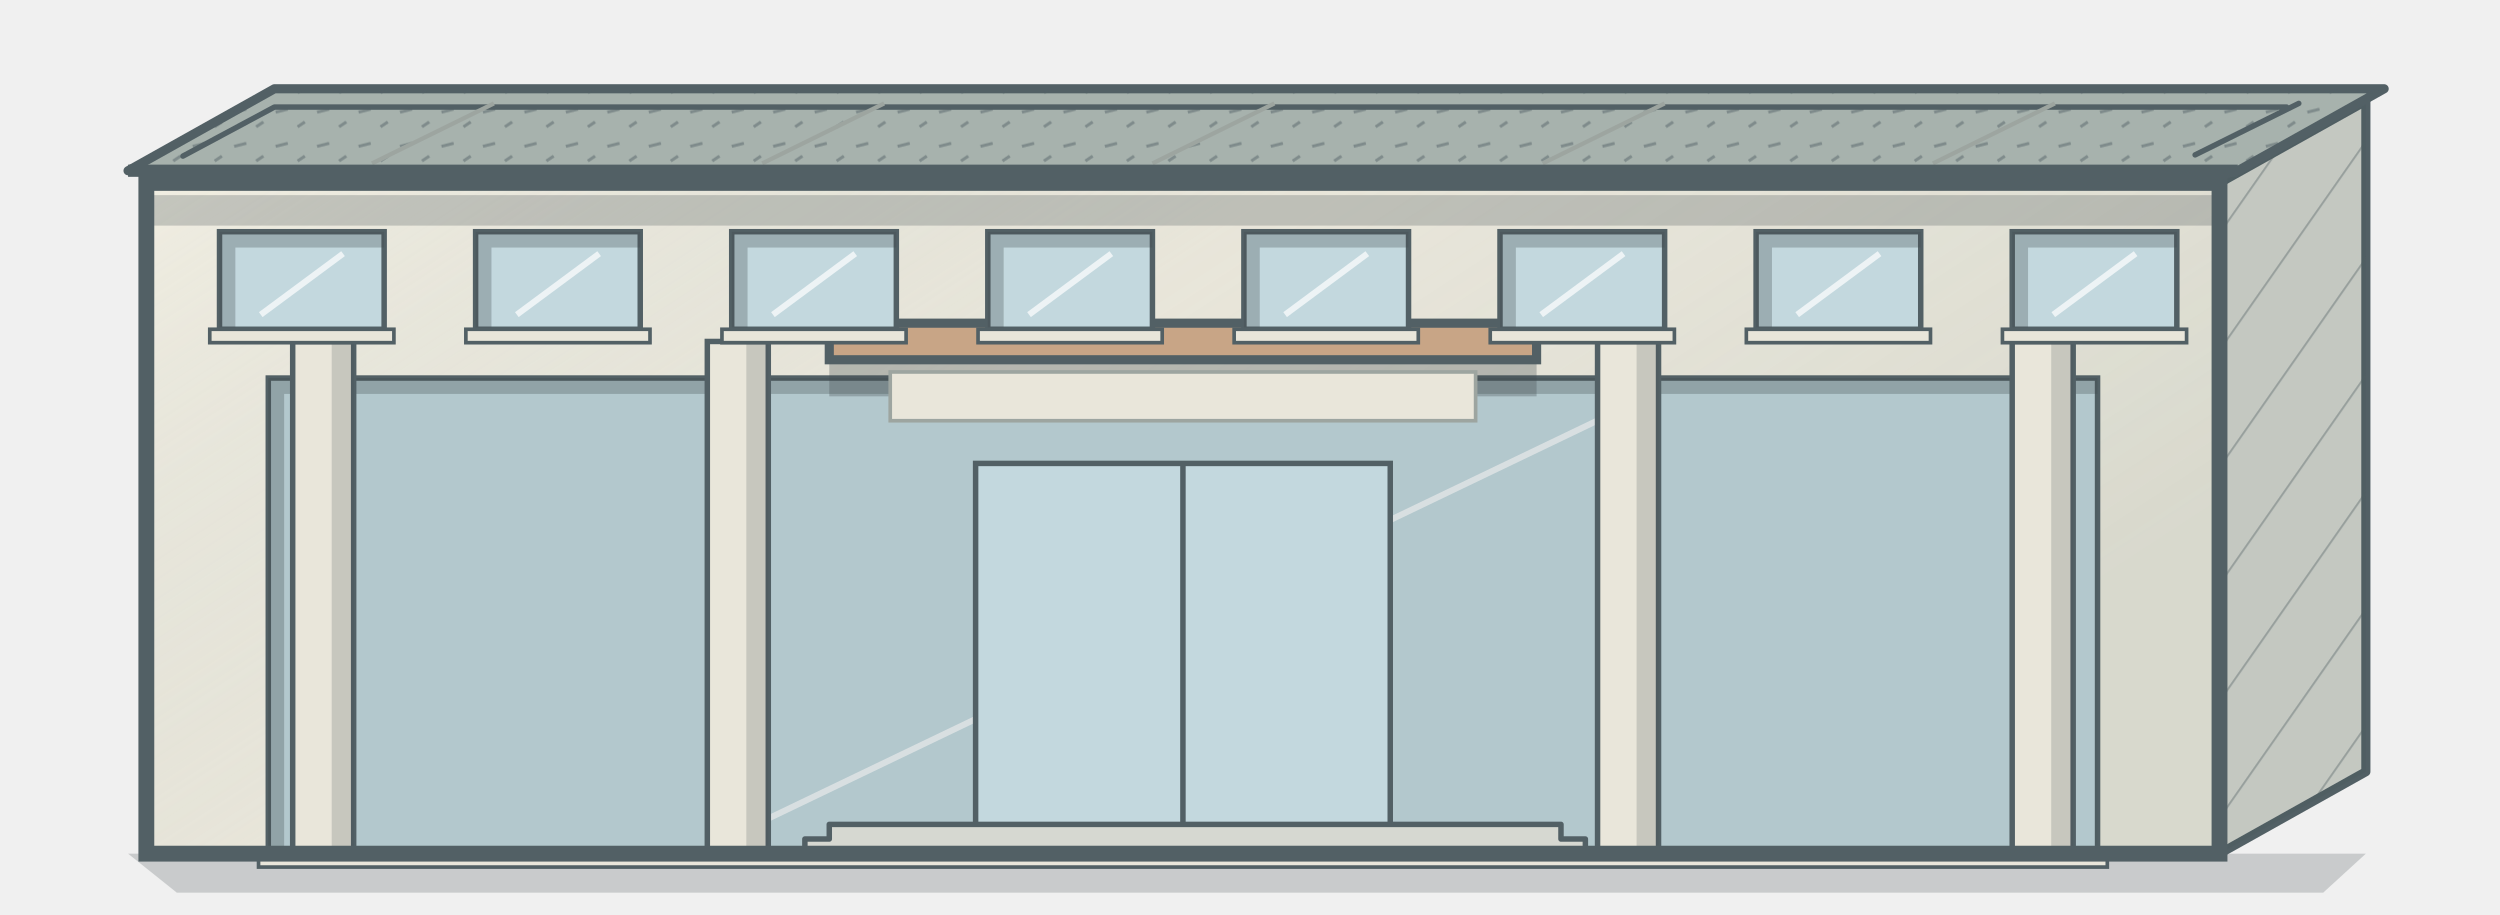
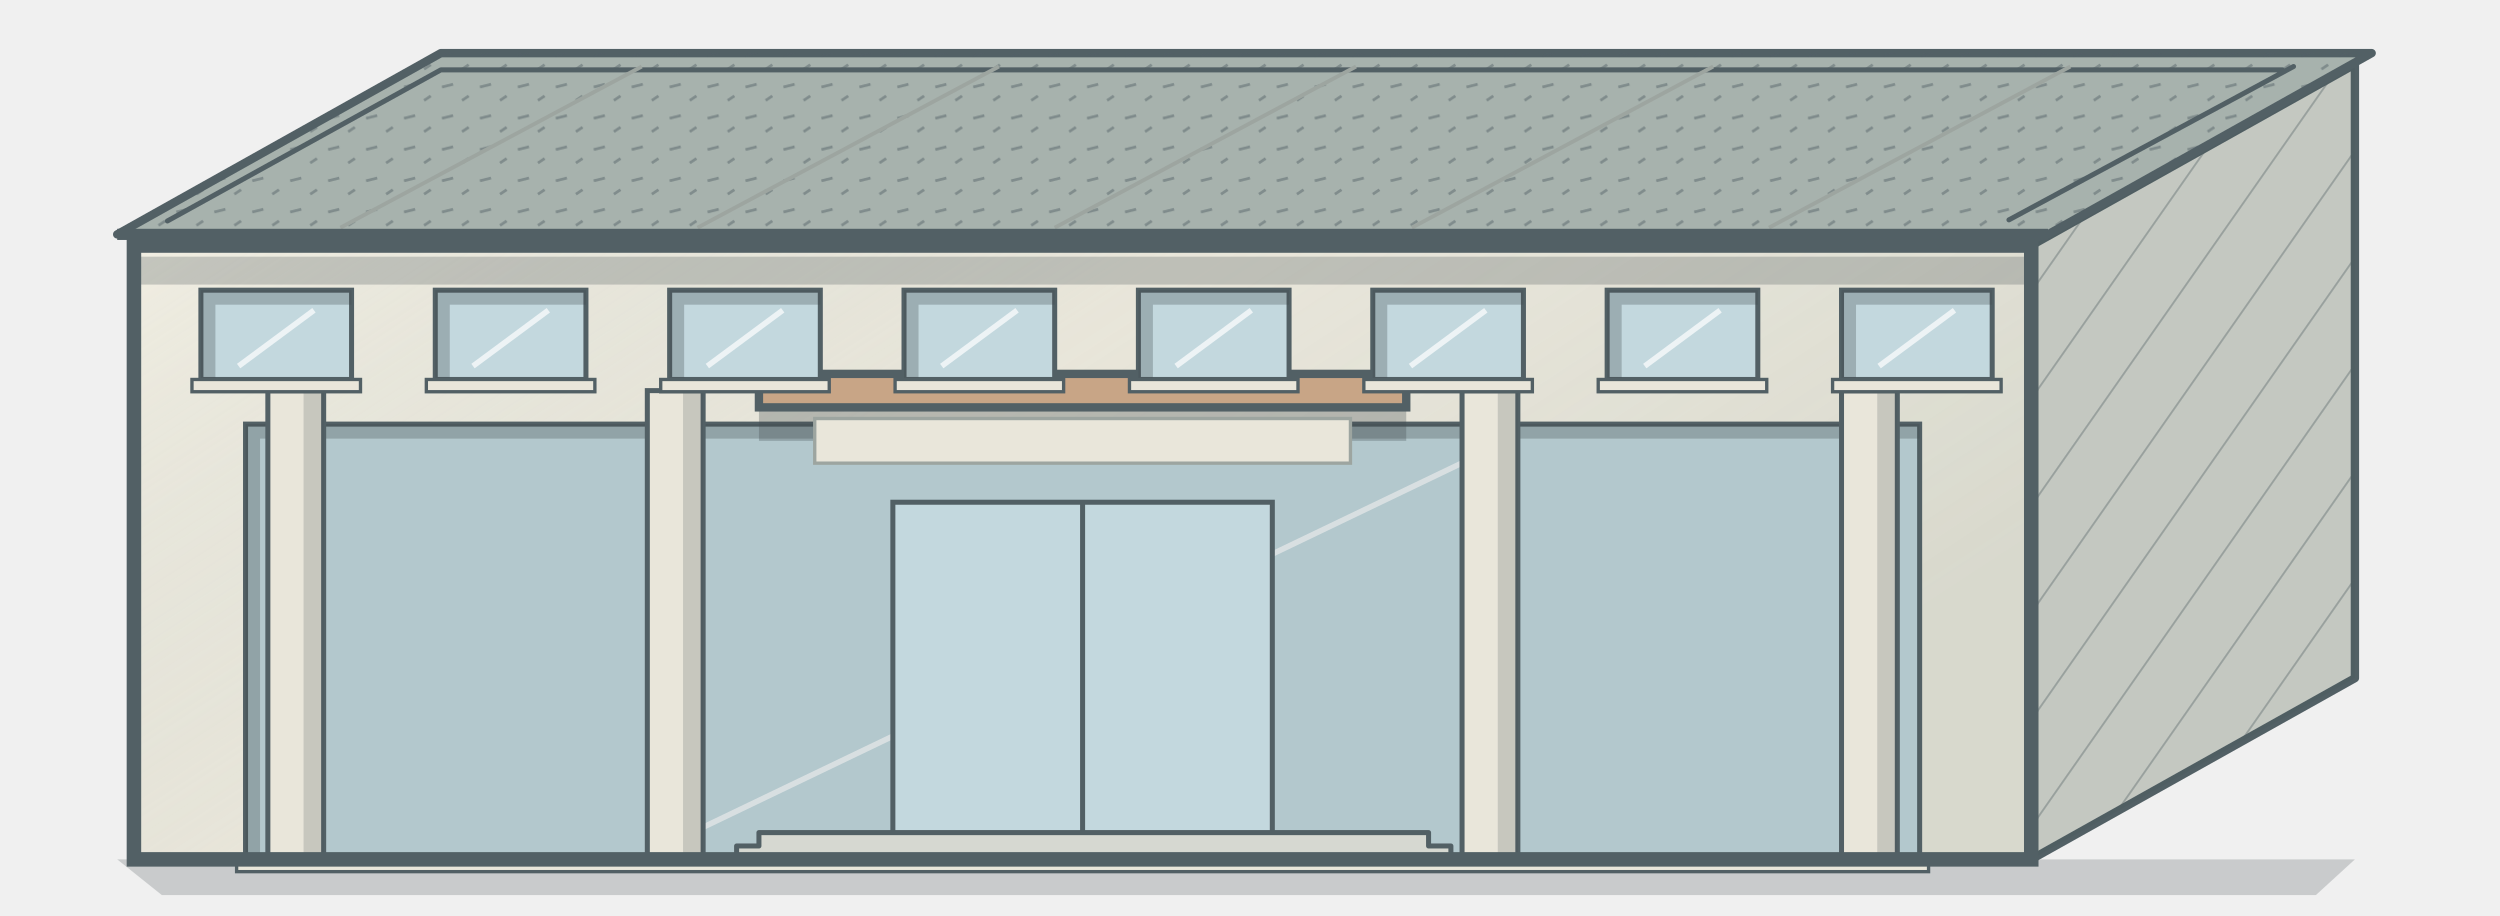
- <svg xmlns="http://www.w3.org/2000/svg" viewBox="-1.2 -7 20.5 7.5" role="img" aria-label="civic podium · illustrative template">
+ <svg xmlns="http://www.w3.org/2000/svg" viewBox="-1.2 -7.7 22.4 8.2" role="img" aria-label="civic podium · illustrative template">
  <defs>
    <linearGradient id="podium-civic-watercolour-wash" x1="0" y1="0" x2="1" y2=".5">
      <stop stop-color="#fffdf1" stop-opacity=".8" />
      <stop offset=".45" stop-color="#b6c5c5" stop-opacity=".05" />
      <stop offset="1" stop-color="#8b9c90" stop-opacity=".45" />
    </linearGradient>
    <linearGradient id="podium-civic-watercolour-leaf-wash" x1="0" y1="0" x2=".8" y2="1">
      <stop stop-color="#faf8f1" stop-opacity=".28" />
      <stop offset=".5" stop-color="#6c8261" stop-opacity=".02" />
      <stop offset="1" stop-color="#6c8261" stop-opacity=".25" />
    </linearGradient>
    <linearGradient id="podium-civic-watercolour-lamp-glow" x1="0" y1="0" x2="0" y2="1">
      <stop stop-color="#f4d477" stop-opacity=".06" />
      <stop offset=".4" stop-color="#f1d589" stop-opacity=".17" />
      <stop offset="1" stop-color="#f1d589" stop-opacity="0" />
    </linearGradient>
    <filter id="podium-civic-watercolour-soft-glow" x="-50%" y="-15%" width="200%" height="140%">
      <feGaussianBlur stdDeviation=".16" />
    </filter>
    <pattern id="podium-civic-watercolour-hatch" width=".55" height=".55" patternUnits="userSpaceOnUse" patternTransform="rotate(35)">
      <path d="M0,0 V.55" stroke="#526065" stroke-width=".035" opacity=".35" />
    </pattern>
    <pattern id="podium-civic-watercolour-roof-hatch" width=".34" height=".28" patternUnits="userSpaceOnUse">
      <path d="M.04,.08 l.1,-.025 M.22,.2 l.06,-.04" stroke="#526065" stroke-width=".025" opacity=".45" />
    </pattern>
    <pattern id="podium-civic-watercolour-brick" width=".9" height=".4" patternUnits="userSpaceOnUse">
      <path d="M0,.2 H.9 M0,.4 H.9 M.45,0 V.2 M0,.2 V.4" stroke="#526065" stroke-width=".02" opacity=".28" />
    </pattern>
    <pattern id="podium-civic-watercolour-panel" width="2.6" height="3" patternUnits="userSpaceOnUse">
      <path d="M0,0 H2.6 M0,0 V3" stroke="#526065" stroke-width=".025" opacity=".16" />
    </pattern>
    <filter id="podium-civic-watercolour-grain" x="0" y="0" width="100%" height="100%">
      <feTurbulence type="fractalNoise" baseFrequency=".65" numOctaves="3" stitchTiles="stitch" />
      <feColorMatrix type="saturate" values="0" />
    </filter>
  </defs>
  <g data-feature="podium-civic">
-     <path d="M-.15,0 H18.2 l-.35,.32 H.25 Z" fill="#3f4a4e" stroke="none" stroke-width="0" stroke-linecap="round" stroke-linejoin="round" opacity=".22" />
-     <path d="M17,0 V-5.5 l1.2,-0.672 V-0.672 Z" fill="#d6d8d1" stroke="#526065" stroke-width="0.075" stroke-linecap="round" stroke-linejoin="round" />
-     <path d="M17,0 V-5.5 l1.2,-0.672 V-0.672 Z" fill="url(#podium-civic-watercolour-hatch)" stroke="none" stroke-width="0.075" stroke-linecap="round" stroke-linejoin="round" />
-     <path d="M17,0 V-5.5 l1.2,-0.672 V-0.672 Z" fill="#3f4a4e" stroke="none" stroke-width="0" stroke-linecap="round" stroke-linejoin="round" opacity=".12" />
+     <path d="M-.15,0 H19.9 l-.35,.32 H.25 Z" fill="#3f4a4e" stroke="none" stroke-width="0" stroke-linecap="round" stroke-linejoin="round" opacity=".22" />
+     <path d="M17,0 V-5.5 l2.9,-1.624 V-1.624 Z" fill="#d6d8d1" stroke="#526065" stroke-width="0.075" stroke-linecap="round" stroke-linejoin="round" />
+     <path d="M17,0 V-5.5 l2.9,-1.624 V-1.624 Z" fill="url(#podium-civic-watercolour-hatch)" stroke="none" stroke-width="0.075" stroke-linecap="round" stroke-linejoin="round" />
+     <path d="M17,0 V-5.5 l2.9,-1.624 V-1.624 Z" fill="#3f4a4e" stroke="none" stroke-width="0" stroke-linecap="round" stroke-linejoin="round" opacity=".12" />
    <rect x="0" y="-5.5" width="17" height="5.5" fill="#e9e6da" stroke="none" stroke-width="0" />
    <rect x="0" y="-5.5" width="17" height="5.5" fill="url(#podium-civic-watercolour-wash)" stroke="none" stroke-width="0" opacity=".4" />
    <g data-feature="closed-roof">
-       <path d="M-0.15,-5.6 l1.2,-0.672 h17.3 l-1.2,0.672 Z" fill="#a7b2ad" stroke="#526065" stroke-width="0.075" stroke-linecap="round" stroke-linejoin="round" />
-       <path d="M-0.15,-5.6 l1.2,-0.672 h17.3 l-1.2,0.672 Z" fill="url(#podium-civic-watercolour-roof-hatch)" stroke="none" stroke-width="0.075" stroke-linecap="round" stroke-linejoin="round" />
-       <path d="M0.3,-5.72 l0.75,-0.402 h16.5 M16.8,-5.73 l0.85,-0.422" fill="none" stroke="#526065" stroke-width="0.045" stroke-linecap="round" stroke-linejoin="round" />
-       <line x1="1.85" y1="-5.66" x2="2.85" y2="-6.152" stroke="#9da5a0" stroke-width="0.035" />
-       <line x1="5.05" y1="-5.66" x2="6.05" y2="-6.152" stroke="#9da5a0" stroke-width="0.035" />
-       <line x1="8.25" y1="-5.66" x2="9.25" y2="-6.152" stroke="#9da5a0" stroke-width="0.035" />
-       <line x1="11.45" y1="-5.66" x2="12.45" y2="-6.152" stroke="#9da5a0" stroke-width="0.035" />
-       <line x1="14.65" y1="-5.66" x2="15.65" y2="-6.152" stroke="#9da5a0" stroke-width="0.035" />
+       <path d="M-0.15,-5.6 l2.9,-1.624 h17.3 l-2.9,1.624 Z" fill="#a7b2ad" stroke="#526065" stroke-width="0.075" stroke-linecap="round" stroke-linejoin="round" />
+       <path d="M-0.15,-5.6 l2.9,-1.624 h17.3 l-2.9,1.624 Z" fill="url(#podium-civic-watercolour-roof-hatch)" stroke="none" stroke-width="0.075" stroke-linecap="round" stroke-linejoin="round" />
+       <path d="M0.3,-5.72 l2.45,-1.354 h16.5 M16.8,-5.73 l2.55,-1.374" fill="none" stroke="#526065" stroke-width="0.045" stroke-linecap="round" stroke-linejoin="round" />
+       <line x1="1.85" y1="-5.66" x2="4.55" y2="-7.104" stroke="#9da5a0" stroke-width="0.035" />
+       <line x1="5.05" y1="-5.66" x2="7.75" y2="-7.104" stroke="#9da5a0" stroke-width="0.035" />
+       <line x1="8.25" y1="-5.66" x2="10.95" y2="-7.104" stroke="#9da5a0" stroke-width="0.035" />
+       <line x1="11.45" y1="-5.66" x2="14.15" y2="-7.104" stroke="#9da5a0" stroke-width="0.035" />
+       <line x1="14.65" y1="-5.66" x2="17.35" y2="-7.104" stroke="#9da5a0" stroke-width="0.035" />
      <line x1="-0.15" y1="-5.6" x2="17.15" y2="-5.6" stroke="#526065" stroke-width="0.1" />
    </g>
    <rect x="0" y="-5.4" width="17" height="0.25" fill="#3f4a4e" stroke="none" stroke-width="0" opacity="0.25" />
    <rect x="1" y="-3.9" width="15" height="3.9" fill="#c3d8de" stroke="#526065" stroke-width="0.045" />
    <path d="M1,-3.9 h15 v.13 h-14.87 V0 h-.13 Z" fill="#3f4a4e" stroke="none" stroke-width="0" stroke-linecap="round" stroke-linejoin="round" opacity=".3" />
    <line x1="4.75" y1="-0.12" x2="12.25" y2="-3.72" stroke="#ffffff" stroke-width="0.05" opacity=".7" />
    <rect x="0.92" y="0" width="15.16" height="0.11" fill="#e9e6da" stroke="#526065" stroke-width="0.03" />
    <rect x="1" y="-3.9" width="15" height="3.9" fill="#3f4a4e" stroke="none" stroke-width="0" opacity=".12" />
    <rect x="1.2" y="-4.2" width="0.5" height="4.2" fill="#e9e6da" stroke="#526065" stroke-width="0.045" />
    <rect x="1.52" y="-4.2" width="0.18" height="4.2" fill="#3f4a4e" stroke="none" stroke-width="0" opacity=".2" />
    <rect x="4.6" y="-4.2" width="0.5" height="4.2" fill="#e9e6da" stroke="#526065" stroke-width="0.045" />
    <rect x="4.92" y="-4.2" width="0.18" height="4.2" fill="#3f4a4e" stroke="none" stroke-width="0" opacity=".2" />
    <rect x="11.9" y="-4.2" width="0.5" height="4.2" fill="#e9e6da" stroke="#526065" stroke-width="0.045" />
    <rect x="12.22" y="-4.2" width="0.18" height="4.2" fill="#3f4a4e" stroke="none" stroke-width="0" opacity=".2" />
    <rect x="15.3" y="-4.2" width="0.5" height="4.2" fill="#e9e6da" stroke="#526065" stroke-width="0.045" />
    <rect x="15.62" y="-4.2" width="0.18" height="4.2" fill="#3f4a4e" stroke="none" stroke-width="0" opacity=".2" />
    <rect x="6.8" y="-3.2" width="3.4" height="3.2" fill="#c3d8de" stroke="#526065" stroke-width="0.045" />
    <line x1="8.5" y1="-3.2" x2="8.5" y2="0" stroke="#526065" stroke-width="0.045" />
    <rect x="5.6" y="-4.05" width="5.8" height="0.3" fill="#3f4a4e" stroke="none" stroke-width="0" opacity="0.3" />
    <rect x="5.6" y="-4.35" width="5.8" height="0.3" fill="#c8a586" stroke="#526065" stroke-width="0.075" />
    <rect x="6.1" y="-3.95" width="4.8" height="0.4" fill="#e9e6da" stroke="#9da5a0" stroke-width="0.03" />
    <path d="M5.4,0 v-.12 h.2 v-.12 h6 v.12 h.2 V0Z" fill="#d6d8d1" stroke="#526065" stroke-width="0.045" stroke-linecap="round" stroke-linejoin="round" />
    <rect x="0.6" y="-5.1" width="1.35" height="0.8" fill="#c3d8de" stroke="#526065" stroke-width="0.045" />
    <path d="M0.6,-5.1 h1.35 v.13 h-1.22 V-4.3 h-.13 Z" fill="#3f4a4e" stroke="none" stroke-width="0" stroke-linecap="round" stroke-linejoin="round" opacity=".3" />
    <line x1="0.938" y1="-4.42" x2="1.613" y2="-4.92" stroke="#ffffff" stroke-width="0.05" opacity=".7" />
    <rect x="0.52" y="-4.3" width="1.51" height="0.11" fill="#e9e6da" stroke="#526065" stroke-width="0.03" />
    <rect x="2.7" y="-5.1" width="1.35" height="0.8" fill="#c3d8de" stroke="#526065" stroke-width="0.045" />
    <path d="M2.7,-5.1 h1.35 v.13 h-1.22 V-4.3 h-.13 Z" fill="#3f4a4e" stroke="none" stroke-width="0" stroke-linecap="round" stroke-linejoin="round" opacity=".3" />
    <line x1="3.038" y1="-4.42" x2="3.713" y2="-4.92" stroke="#ffffff" stroke-width="0.05" opacity=".7" />
    <rect x="2.62" y="-4.3" width="1.51" height="0.11" fill="#e9e6da" stroke="#526065" stroke-width="0.03" />
    <rect x="4.8" y="-5.1" width="1.35" height="0.8" fill="#c3d8de" stroke="#526065" stroke-width="0.045" />
    <path d="M4.8,-5.1 h1.35 v.13 h-1.22 V-4.3 h-.13 Z" fill="#3f4a4e" stroke="none" stroke-width="0" stroke-linecap="round" stroke-linejoin="round" opacity=".3" />
    <line x1="5.138" y1="-4.42" x2="5.813" y2="-4.92" stroke="#ffffff" stroke-width="0.05" opacity=".7" />
    <rect x="4.72" y="-4.3" width="1.51" height="0.11" fill="#e9e6da" stroke="#526065" stroke-width="0.03" />
    <rect x="6.9" y="-5.1" width="1.35" height="0.8" fill="#c3d8de" stroke="#526065" stroke-width="0.045" />
    <path d="M6.9,-5.1 h1.35 v.13 h-1.22 V-4.3 h-.13 Z" fill="#3f4a4e" stroke="none" stroke-width="0" stroke-linecap="round" stroke-linejoin="round" opacity=".3" />
    <line x1="7.238" y1="-4.42" x2="7.913" y2="-4.92" stroke="#ffffff" stroke-width="0.05" opacity=".7" />
    <rect x="6.82" y="-4.3" width="1.51" height="0.11" fill="#e9e6da" stroke="#526065" stroke-width="0.03" />
    <rect x="9" y="-5.1" width="1.35" height="0.8" fill="#c3d8de" stroke="#526065" stroke-width="0.045" />
    <path d="M9,-5.1 h1.35 v.13 h-1.22 V-4.3 h-.13 Z" fill="#3f4a4e" stroke="none" stroke-width="0" stroke-linecap="round" stroke-linejoin="round" opacity=".3" />
    <line x1="9.338" y1="-4.42" x2="10.012" y2="-4.92" stroke="#ffffff" stroke-width="0.05" opacity=".7" />
    <rect x="8.92" y="-4.3" width="1.51" height="0.11" fill="#e9e6da" stroke="#526065" stroke-width="0.03" />
    <rect x="11.1" y="-5.1" width="1.35" height="0.8" fill="#c3d8de" stroke="#526065" stroke-width="0.045" />
    <path d="M11.1,-5.1 h1.35 v.13 h-1.22 V-4.3 h-.13 Z" fill="#3f4a4e" stroke="none" stroke-width="0" stroke-linecap="round" stroke-linejoin="round" opacity=".3" />
    <line x1="11.438" y1="-4.42" x2="12.113" y2="-4.92" stroke="#ffffff" stroke-width="0.05" opacity=".7" />
    <rect x="11.02" y="-4.3" width="1.51" height="0.11" fill="#e9e6da" stroke="#526065" stroke-width="0.03" />
    <rect x="13.2" y="-5.1" width="1.35" height="0.8" fill="#c3d8de" stroke="#526065" stroke-width="0.045" />
    <path d="M13.2,-5.1 h1.35 v.13 h-1.22 V-4.3 h-.13 Z" fill="#3f4a4e" stroke="none" stroke-width="0" stroke-linecap="round" stroke-linejoin="round" opacity=".3" />
    <line x1="13.537" y1="-4.42" x2="14.212" y2="-4.92" stroke="#ffffff" stroke-width="0.05" opacity=".7" />
    <rect x="13.12" y="-4.3" width="1.51" height="0.11" fill="#e9e6da" stroke="#526065" stroke-width="0.03" />
    <rect x="15.3" y="-5.1" width="1.35" height="0.8" fill="#c3d8de" stroke="#526065" stroke-width="0.045" />
    <path d="M15.3,-5.1 h1.35 v.13 h-1.22 V-4.3 h-.13 Z" fill="#3f4a4e" stroke="none" stroke-width="0" stroke-linecap="round" stroke-linejoin="round" opacity=".3" />
    <line x1="15.637" y1="-4.42" x2="16.312" y2="-4.92" stroke="#ffffff" stroke-width="0.05" opacity=".7" />
    <rect x="15.22" y="-4.3" width="1.51" height="0.11" fill="#e9e6da" stroke="#526065" stroke-width="0.03" />
    <rect x="0" y="-5.5" width="17" height="5.5" fill="none" stroke="#526065" stroke-width="0.13" />
  </g>
</svg>
